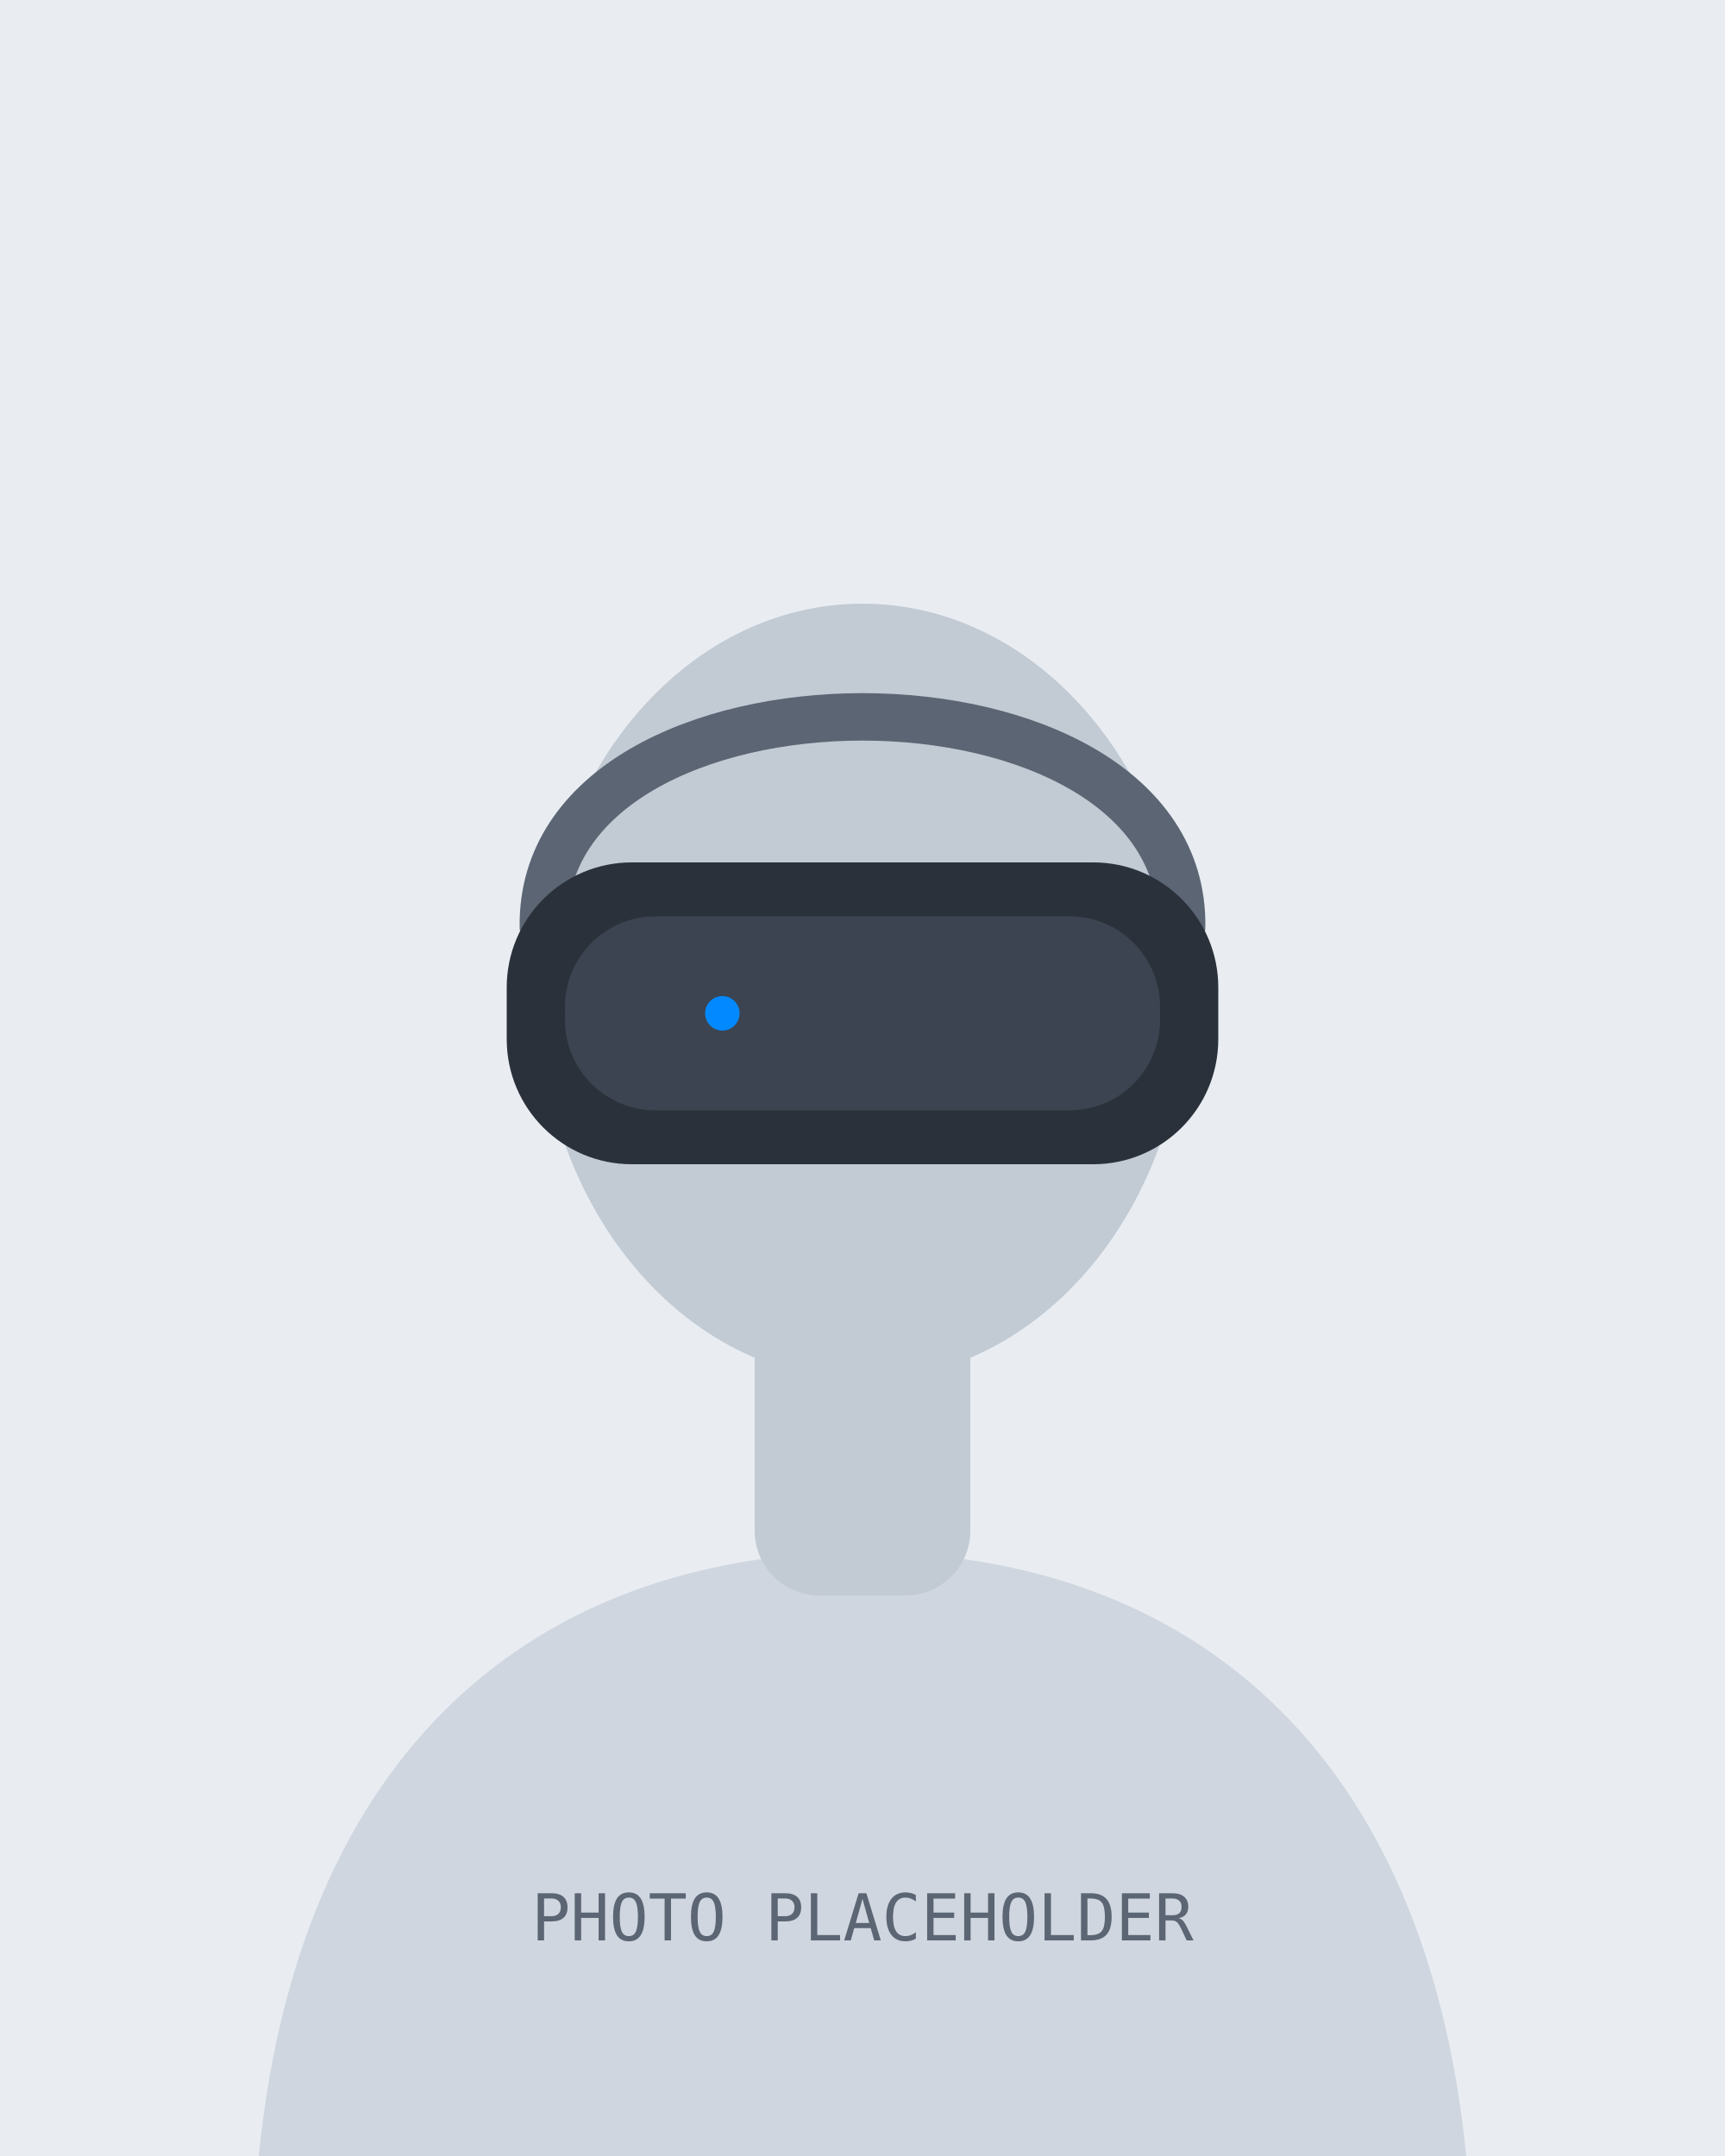
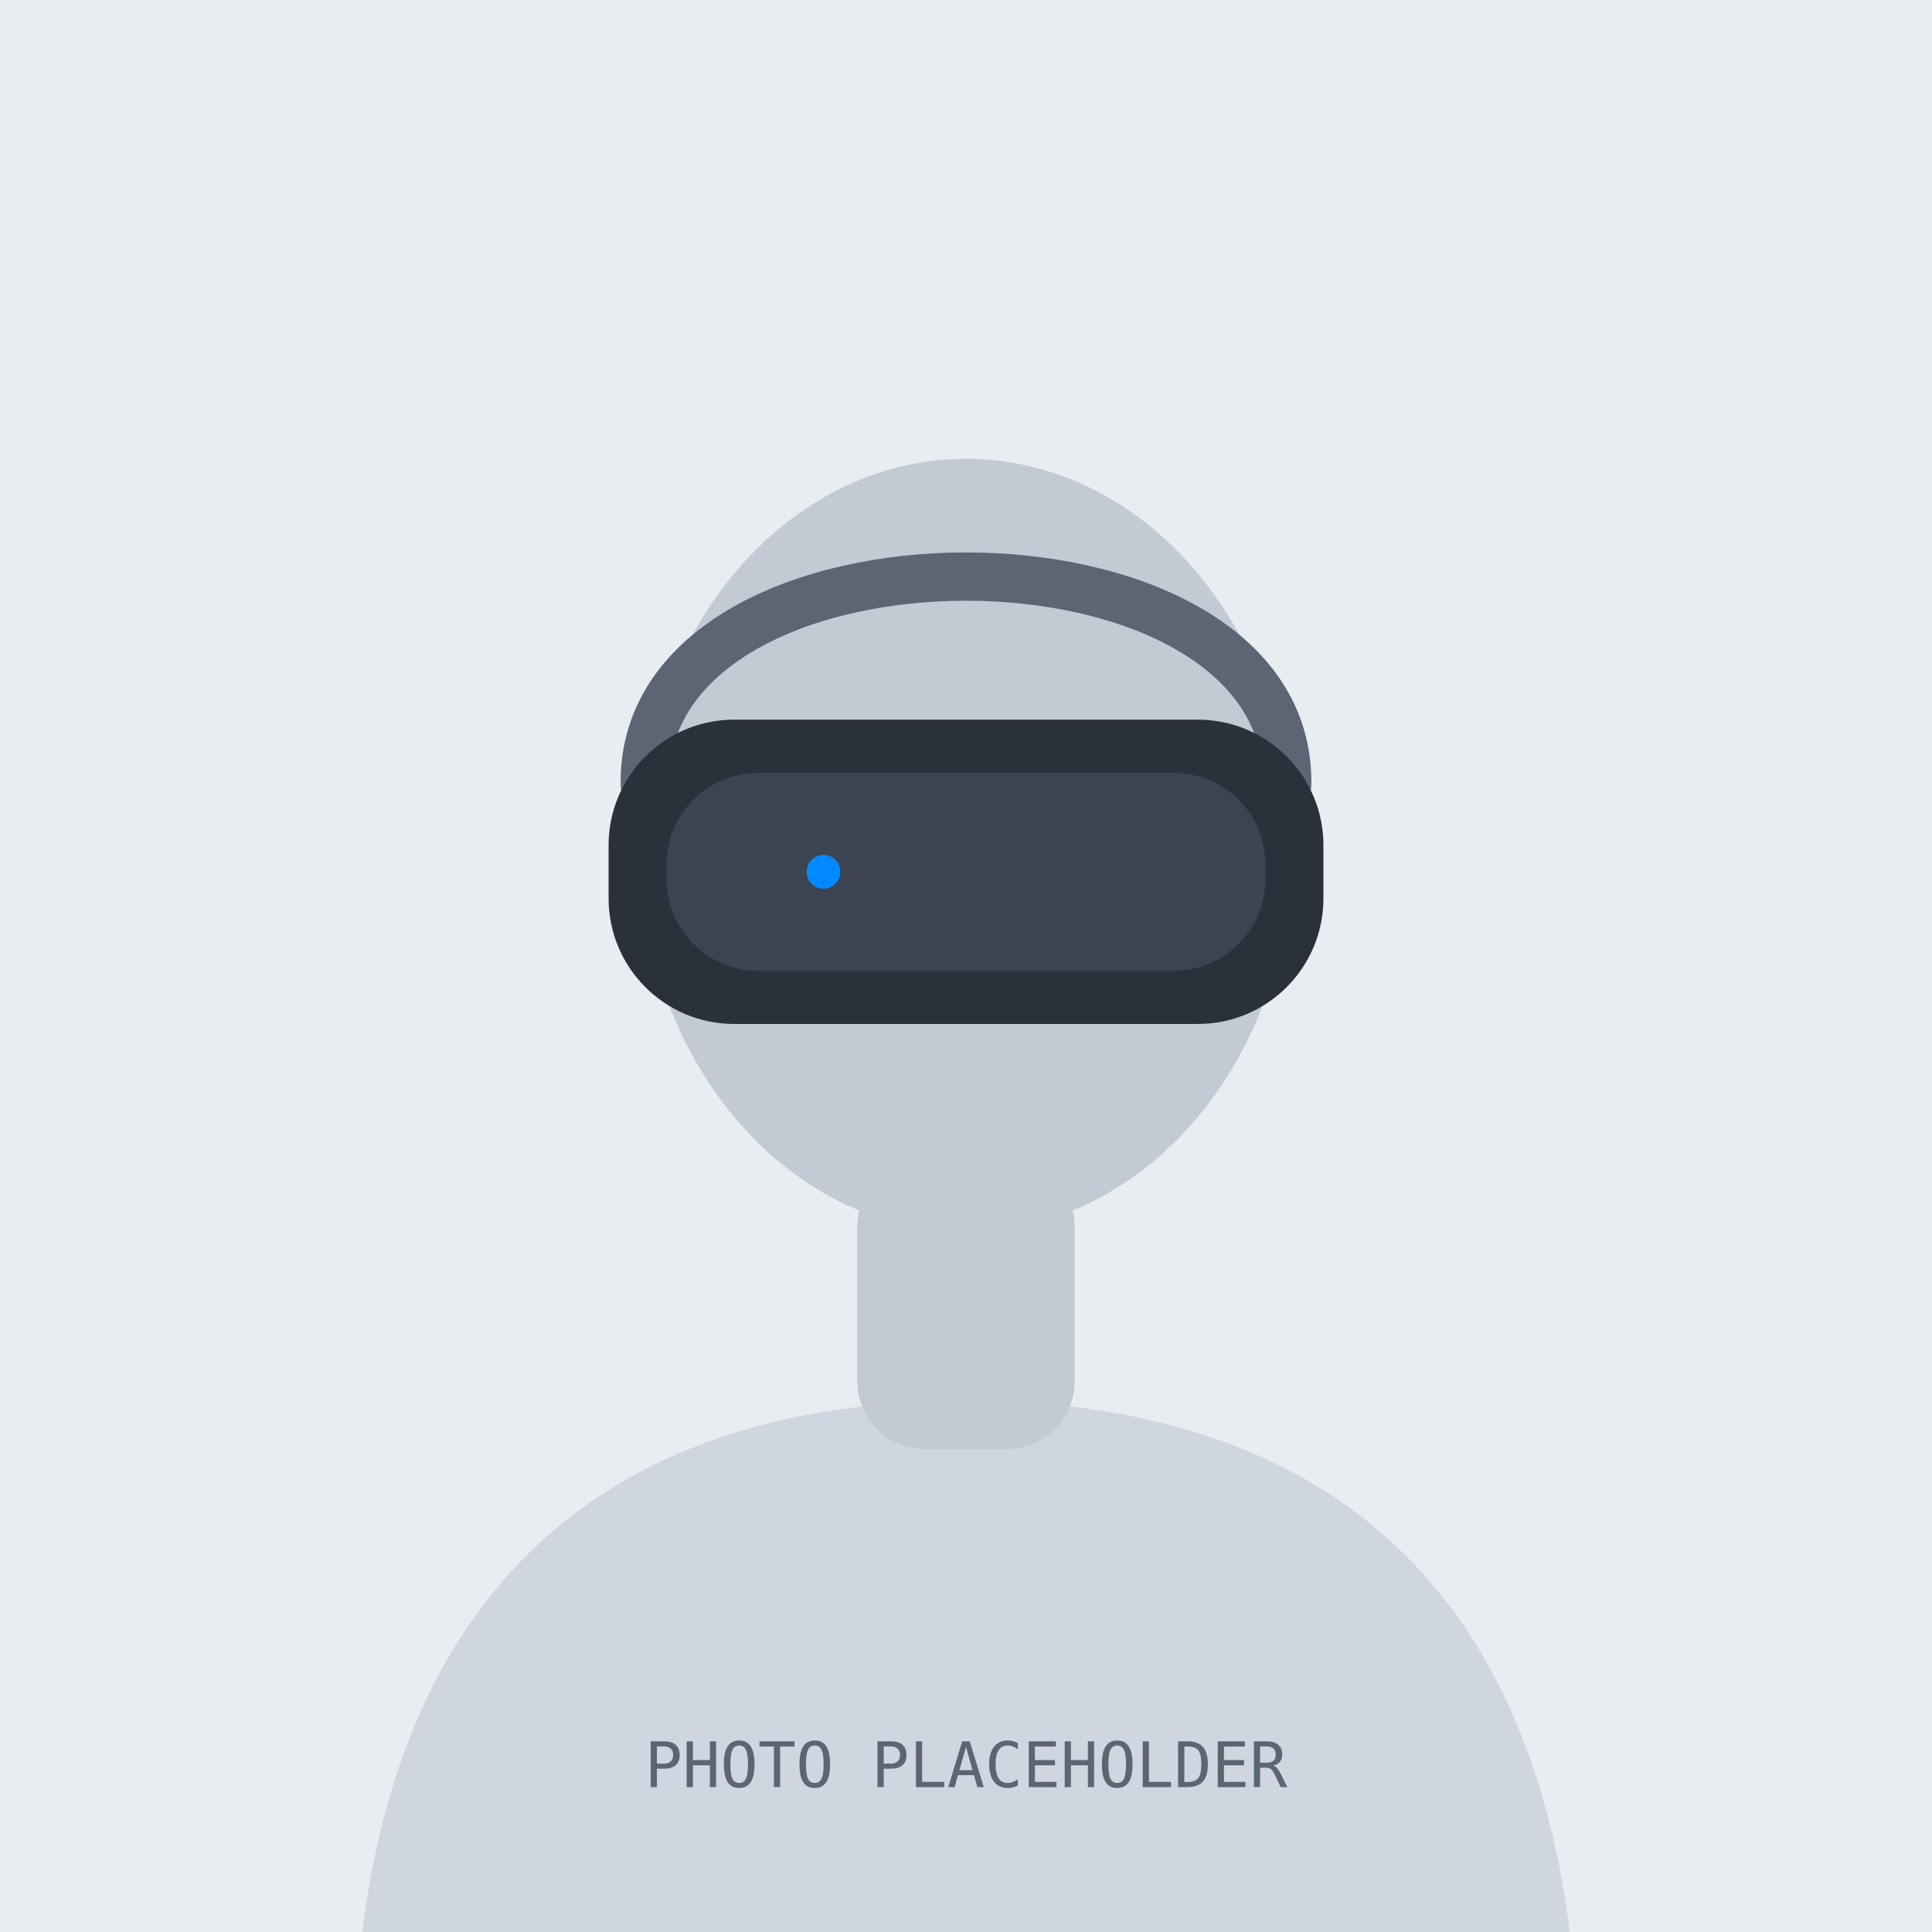
- <svg xmlns="http://www.w3.org/2000/svg" viewBox="0 0 800 1000" role="img" aria-label="Placeholder: portrait wearing a VR headset">
-   <rect width="800" height="1000" fill="#e9edf2" />
-   <path d="M120 1000 C140 800 260 720 400 720 C540 720 660 800 680 1000 Z" fill="#cfd6df" />
-   <rect x="350" y="600" width="100" height="140" rx="30" fill="#c2cad4" />
-   <ellipse cx="400" cy="460" rx="150" ry="180" fill="#c2cad4" />
-   <path d="M252 430 C250 300 550 300 548 430" fill="none" stroke="#5b6573" stroke-width="22" stroke-linecap="round" />
-   <rect x="235" y="400" width="330" height="140" rx="58" fill="#2b313a" />
-   <rect x="262" y="425" width="276" height="90" rx="42" fill="#3b4450" />
-   <circle cx="335" cy="470" r="8" fill="#0389ff" />
-   <text x="400" y="900" text-anchor="middle" font-family="monospace" font-size="30" fill="#5b6573">PHOTO PLACEHOLDER</text>
+ <svg xmlns="http://www.w3.org/2000/svg" viewBox="0 0 800 800" role="img" aria-label="Placeholder: portrait wearing a VR headset">
+   <rect width="800" height="800" fill="#e9edf2" />
+   <path d="M150 800 C170 640 270 580 400 580 C530 580 630 640 650 800 Z" fill="#cfd6df" />
+   <rect x="355" y="480" width="90" height="120" rx="28" fill="#c2cad4" />
+   <ellipse cx="400" cy="350" rx="135" ry="160" fill="#c2cad4" />
+   <path d="M267 325 C265 210 535 210 533 325" fill="none" stroke="#5b6573" stroke-width="20" stroke-linecap="round" />
+   <rect x="252" y="298" width="296" height="126" rx="52" fill="#2b313a" />
+   <rect x="276" y="320" width="248" height="82" rx="38" fill="#3b4450" />
+   <circle cx="341" cy="361" r="7" fill="#0389ff" />
+   <text x="400" y="740" text-anchor="middle" font-family="monospace" font-size="26" fill="#5b6573">PHOTO PLACEHOLDER</text>
</svg>
